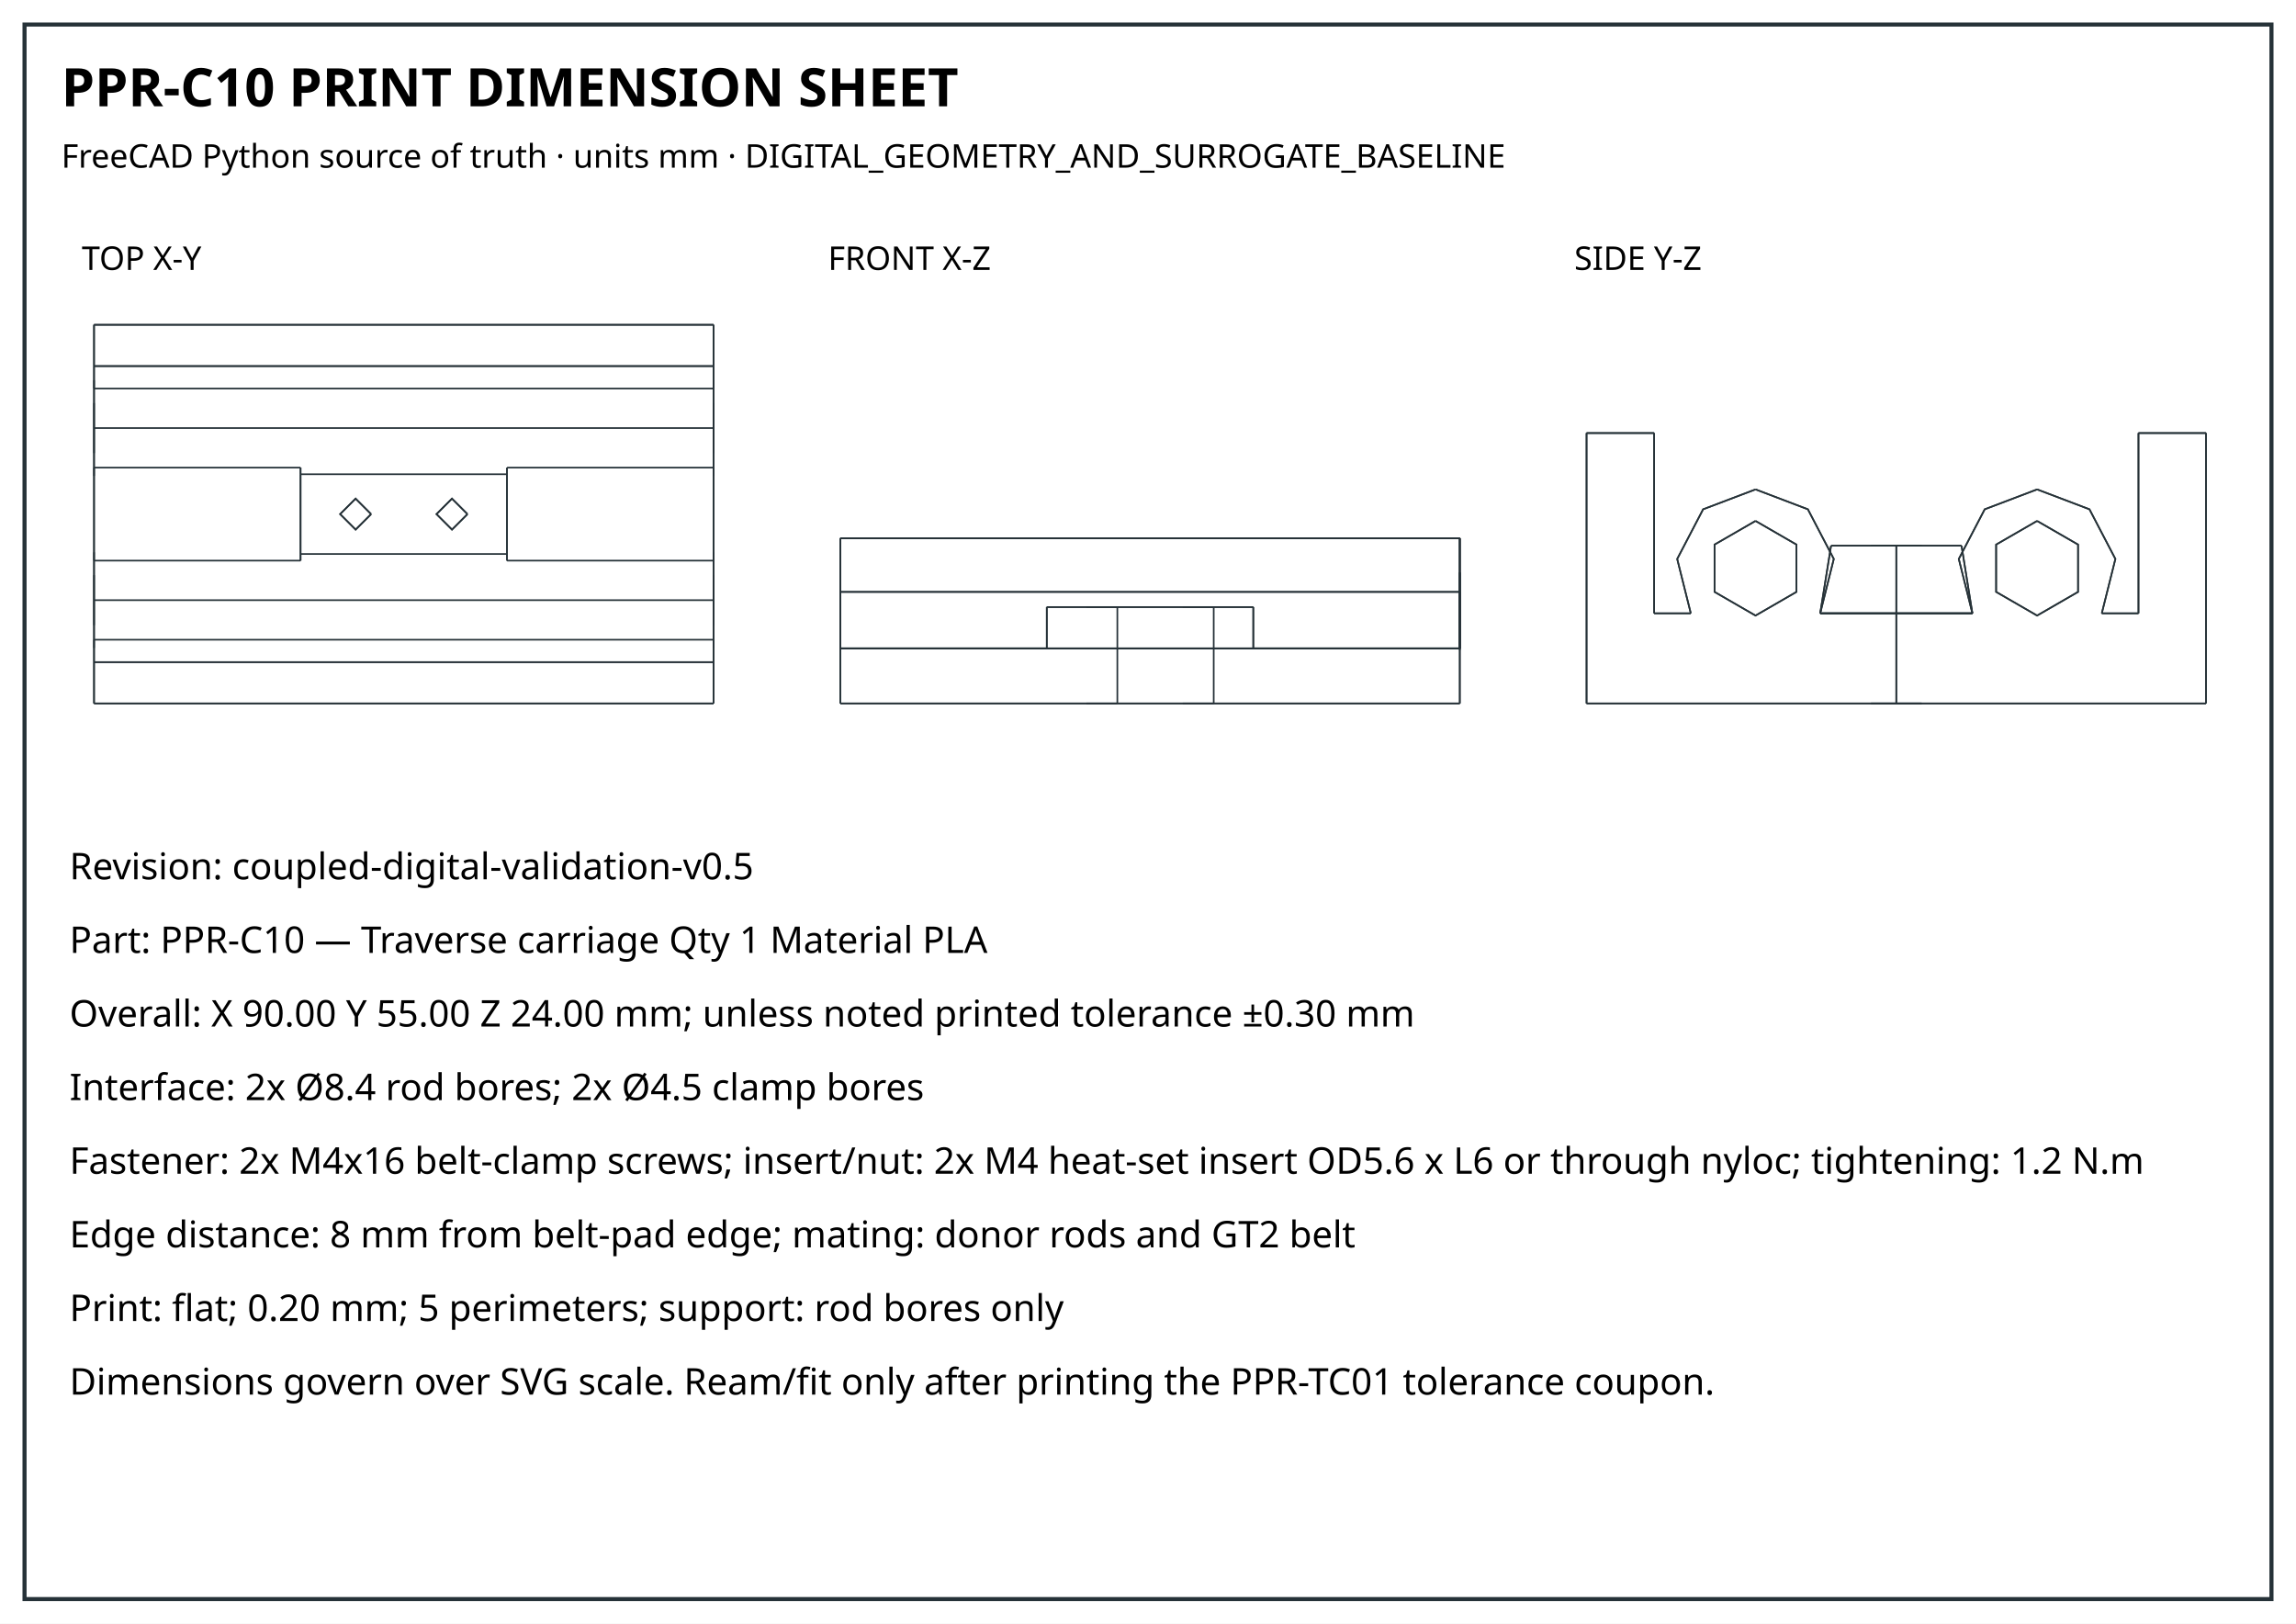
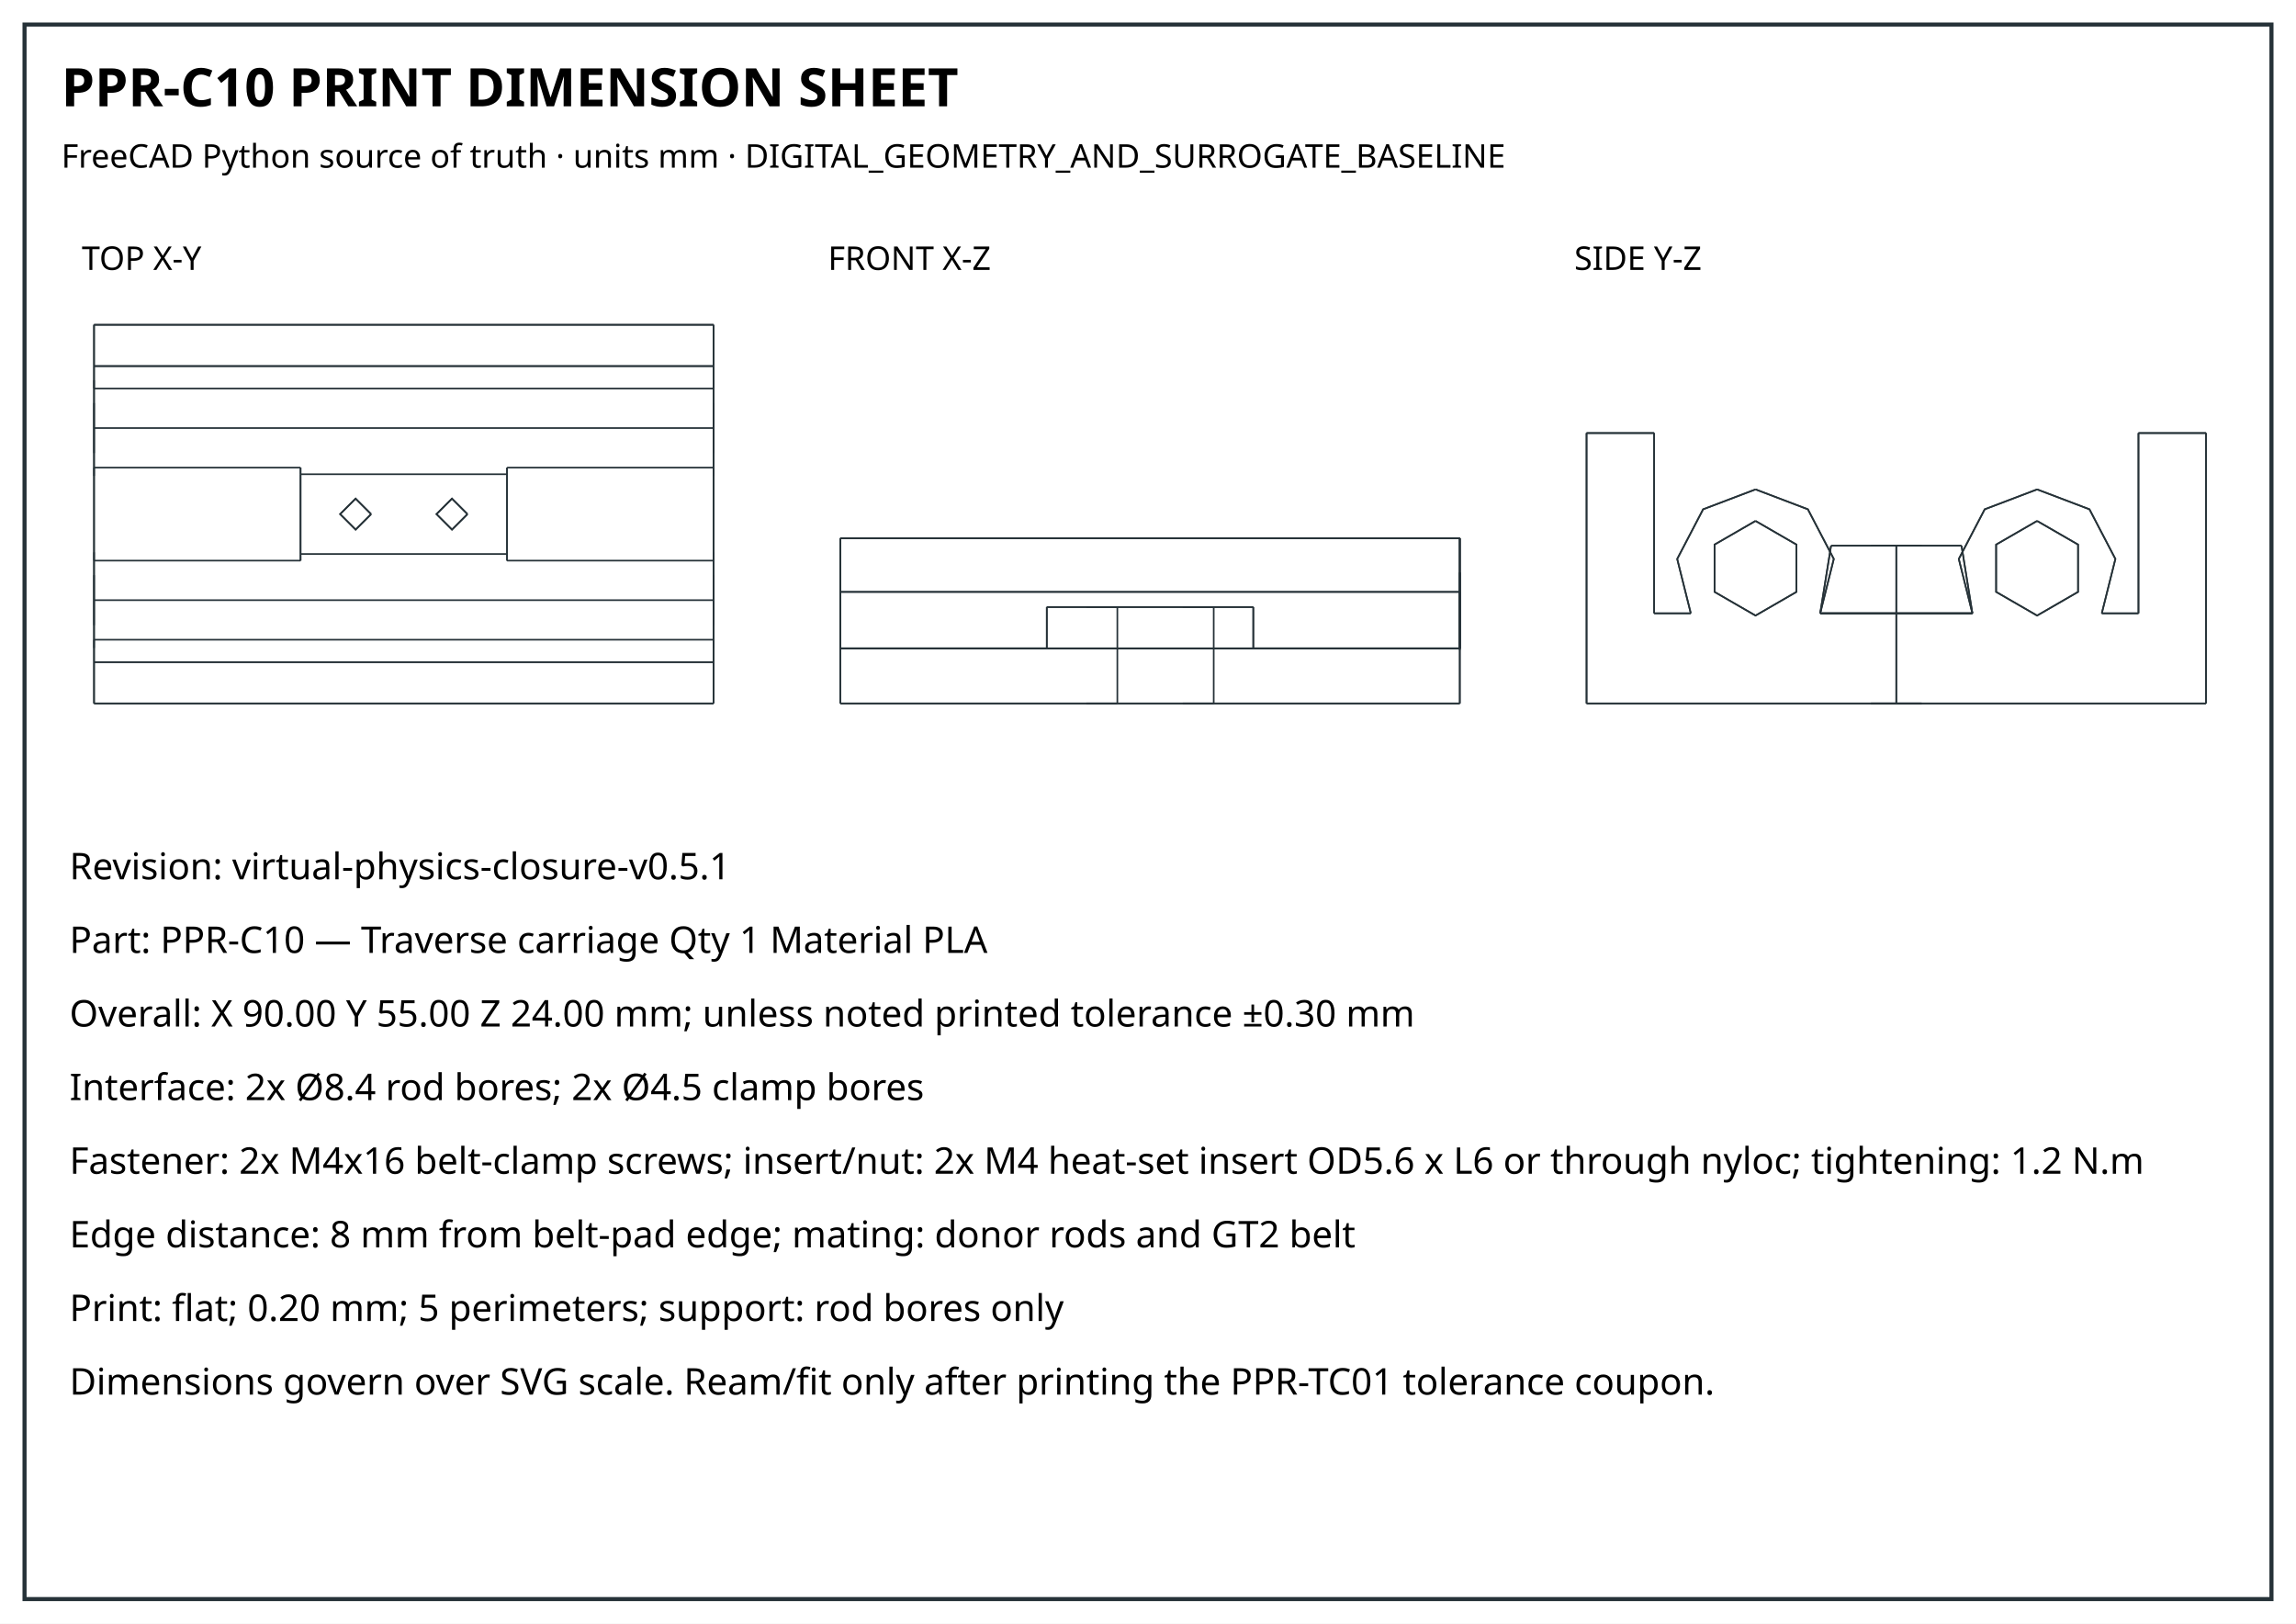
<svg xmlns="http://www.w3.org/2000/svg" width="1123" height="794" viewBox="0 0 1123 794">
  <rect width="1123" height="794" fill="white" />
  <rect x="12" y="12" width="1099" height="770" fill="none" stroke="#263238" stroke-width="2" />
  <text x="30" y="52" font-size="26" font-family="sans-serif" font-weight="bold">PPR-C10 PRINT DIMENSION SHEET</text>
  <text x="30" y="82" font-size="16" font-family="sans-serif">FreeCAD Python source of truth · units mm · DIGITAL_GEOMETRY_AND_SURROGATE_BASELINE</text>
  <g font-family="sans-serif">
    <text x="40" y="132" font-size="16">TOP X-Y</text>
    <polyline points="46.00,323.80 46.00,312.84" fill="none" stroke="#263238" stroke-width="0.8" />
    <polyline points="46.00,312.84 349.00,312.84" fill="none" stroke="#263238" stroke-width="0.8" />
    <polyline points="349.00,323.80 349.00,312.84" fill="none" stroke="#263238" stroke-width="0.8" />
    <polyline points="349.00,323.80 46.00,323.80" fill="none" stroke="#263238" stroke-width="0.8" />
    <polyline points="46.00,344.00 46.00,344.00" fill="none" stroke="#263238" stroke-width="0.8" />
    <polyline points="46.00,344.00 46.00,158.83" fill="none" stroke="#263238" stroke-width="0.8" />
    <polyline points="46.00,344.00 46.00,323.80" fill="none" stroke="#263238" stroke-width="0.8" />
    <polyline points="46.00,158.83 46.00,158.83" fill="none" stroke="#263238" stroke-width="0.8" />
    <polyline points="46.00,323.80 46.00,323.80" fill="none" stroke="#263238" stroke-width="0.8" />
    <polyline points="46.00,179.03 46.00,158.83" fill="none" stroke="#263238" stroke-width="0.8" />
    <polyline points="46.00,179.03 46.00,179.03" fill="none" stroke="#263238" stroke-width="0.8" />
    <polyline points="46.00,293.50 46.00,309.15 46.00,316.90 46.00,312.84" fill="none" stroke="#263238" stroke-width="0.8" />
    <polyline points="46.00,189.99 46.00,179.03" fill="none" stroke="#263238" stroke-width="0.8" />
    <polyline points="46.00,274.16 46.00,270.10 46.00,277.85 46.00,293.50" fill="none" stroke="#263238" stroke-width="0.8" />
    <polyline points="46.00,189.99 46.00,185.93 46.00,193.68 46.00,209.33" fill="none" stroke="#263238" stroke-width="0.8" />
    <polyline points="46.00,274.16 46.00,228.67" fill="none" stroke="#263238" stroke-width="0.8" />
    <polyline points="46.00,209.33 46.00,224.98 46.00,232.74 46.00,228.67" fill="none" stroke="#263238" stroke-width="0.8" />
    <polyline points="46.00,209.33 46.00,221.58 46.00,221.58 46.00,209.33 46.00,197.09 46.00,197.09 46.00,209.33" fill="none" stroke="#263238" stroke-width="0.8" />
    <polyline points="46.00,293.50 46.00,305.75 46.00,305.75 46.00,293.50 46.00,281.25 46.00,281.25 46.00,293.50" fill="none" stroke="#263238" stroke-width="0.8" />
    <polyline points="349.00,274.16 349.00,270.10 349.00,277.85 349.00,293.50" fill="none" stroke="#263238" stroke-width="0.8" />
    <polyline points="248.00,274.16 349.00,274.16" fill="none" stroke="#263238" stroke-width="0.8" />
    <polyline points="248.00,274.16 248.00,270.92" fill="none" stroke="#263238" stroke-width="0.8" />
    <polyline points="147.00,270.92 248.00,270.92" fill="none" stroke="#263238" stroke-width="0.8" />
    <polyline points="147.00,274.16 147.00,270.92" fill="none" stroke="#263238" stroke-width="0.8" />
    <polyline points="46.00,274.16 147.00,274.16" fill="none" stroke="#263238" stroke-width="0.8" />
    <polyline points="349.00,293.50 349.00,309.15 349.00,316.90 349.00,312.84" fill="none" stroke="#263238" stroke-width="0.8" />
    <polyline points="349.00,344.00 349.00,344.00" fill="none" stroke="#263238" stroke-width="0.8" />
    <polyline points="349.00,344.00 349.00,158.83" fill="none" stroke="#263238" stroke-width="0.8" />
    <polyline points="349.00,344.00 349.00,323.80" fill="none" stroke="#263238" stroke-width="0.8" />
    <polyline points="349.00,158.83 349.00,158.83" fill="none" stroke="#263238" stroke-width="0.8" />
    <polyline points="349.00,323.80 349.00,323.80" fill="none" stroke="#263238" stroke-width="0.8" />
    <polyline points="349.00,179.03 349.00,158.83" fill="none" stroke="#263238" stroke-width="0.8" />
    <polyline points="349.00,179.03 349.00,179.03" fill="none" stroke="#263238" stroke-width="0.8" />
    <polyline points="349.00,189.99 349.00,179.03" fill="none" stroke="#263238" stroke-width="0.8" />
    <polyline points="349.00,189.99 349.00,185.93 349.00,193.68 349.00,209.33" fill="none" stroke="#263238" stroke-width="0.8" />
    <polyline points="349.00,274.16 349.00,228.67" fill="none" stroke="#263238" stroke-width="0.8" />
    <polyline points="349.00,209.33 349.00,224.98 349.00,232.74 349.00,228.67" fill="none" stroke="#263238" stroke-width="0.8" />
    <polyline points="349.00,209.33 349.00,221.58 349.00,221.58 349.00,209.33 349.00,197.09 349.00,197.09 349.00,209.33" fill="none" stroke="#263238" stroke-width="0.8" />
    <polyline points="349.00,293.50 349.00,305.75 349.00,305.75 349.00,293.50 349.00,281.25 349.00,281.25 349.00,293.50" fill="none" stroke="#263238" stroke-width="0.8" />
    <polyline points="46.00,323.80 349.00,323.80" fill="none" stroke="#263238" stroke-width="0.8" />
    <polyline points="46.00,344.00 349.00,344.00" fill="none" stroke="#263238" stroke-width="0.8" />
    <polyline points="46.00,344.00 349.00,344.00" fill="none" stroke="#263238" stroke-width="0.8" />
    <polyline points="46.00,158.83 349.00,158.83" fill="none" stroke="#263238" stroke-width="0.8" />
    <polyline points="181.51,251.42 173.93,243.84 166.36,251.42 173.93,258.99 181.51,251.42" fill="none" stroke="#263238" stroke-width="0.8" />
    <polyline points="228.64,251.42 221.07,243.84 213.49,251.42 221.07,258.99 228.64,251.42" fill="none" stroke="#263238" stroke-width="0.8" />
    <polyline points="46.00,158.83 349.00,158.83" fill="none" stroke="#263238" stroke-width="0.8" />
    <polyline points="46.00,179.03 349.00,179.03" fill="none" stroke="#263238" stroke-width="0.8" />
    <polyline points="349.00,179.03 46.00,179.03" fill="none" stroke="#263238" stroke-width="0.8" />
    <polyline points="46.00,189.99 349.00,189.99" fill="none" stroke="#263238" stroke-width="0.8" />
    <polyline points="46.00,228.67 147.00,228.67" fill="none" stroke="#263238" stroke-width="0.8" />
    <polyline points="147.00,231.92 147.00,228.67" fill="none" stroke="#263238" stroke-width="0.8" />
    <polyline points="147.00,231.92 248.00,231.92" fill="none" stroke="#263238" stroke-width="0.8" />
    <polyline points="248.00,231.92 248.00,228.67" fill="none" stroke="#263238" stroke-width="0.8" />
    <polyline points="248.00,228.67 349.00,228.67" fill="none" stroke="#263238" stroke-width="0.8" />
    <polyline points="147.00,274.16 147.00,228.67" fill="none" stroke="#263238" stroke-width="0.8" />
    <polyline points="46.00,209.33 349.00,209.33" fill="none" stroke="#263238" stroke-width="0.8" />
    <polyline points="46.00,293.50 349.00,293.50" fill="none" stroke="#263238" stroke-width="0.8" />
    <polyline points="248.00,274.16 248.00,228.67" fill="none" stroke="#263238" stroke-width="0.8" />
    <polyline points="248.00,270.92 248.00,231.92" fill="none" stroke="#263238" stroke-width="0.8" />
    <polyline points="147.00,270.92 147.00,231.92" fill="none" stroke="#263238" stroke-width="0.8" />
    <polyline points="181.51,251.42 173.93,243.84 166.36,251.42 173.93,258.99 181.51,251.42" fill="none" stroke="#263238" stroke-width="0.8" />
    <polyline points="228.64,251.42 221.07,243.84 213.49,251.42 221.07,258.99 228.64,251.42" fill="none" stroke="#263238" stroke-width="0.8" />
    <polyline points="181.51,251.42 181.51,251.42" fill="none" stroke="#263238" stroke-width="0.8" />
    <polyline points="228.64,251.42 228.64,251.42" fill="none" stroke="#263238" stroke-width="0.8" />
    <text x="405" y="132" font-size="16">FRONT X-Z</text>
    <polyline points="411.00,317.07 411.00,317.07" fill="none" stroke="#263238" stroke-width="0.8" />
    <polyline points="411.00,317.07 714.00,317.07" fill="none" stroke="#263238" stroke-width="0.8" />
    <polyline points="714.00,317.07 714.00,317.07" fill="none" stroke="#263238" stroke-width="0.8" />
    <polyline points="714.00,317.07 411.00,317.07" fill="none" stroke="#263238" stroke-width="0.8" />
    <polyline points="411.00,344.00 411.00,263.20" fill="none" stroke="#263238" stroke-width="0.8" />
    <polyline points="411.00,344.00 411.00,344.00" fill="none" stroke="#263238" stroke-width="0.8" />
    <polyline points="411.00,263.20 411.00,263.20" fill="none" stroke="#263238" stroke-width="0.8" />
    <polyline points="411.00,344.00 411.00,263.20" fill="none" stroke="#263238" stroke-width="0.8" />
    <polyline points="411.00,317.07 411.00,263.20" fill="none" stroke="#263238" stroke-width="0.8" />
    <polyline points="411.00,263.20 411.00,263.20" fill="none" stroke="#263238" stroke-width="0.8" />
    <polyline points="411.00,317.07 411.00,263.20" fill="none" stroke="#263238" stroke-width="0.8" />
    <polyline points="411.00,280.03 411.00,285.98 411.00,300.82 411.00,317.07" fill="none" stroke="#263238" stroke-width="0.8" />
    <polyline points="411.00,317.07 411.00,317.07" fill="none" stroke="#263238" stroke-width="0.8" />
    <polyline points="411.00,317.07 411.00,300.82 411.00,285.98 411.00,280.03" fill="none" stroke="#263238" stroke-width="0.8" />
    <polyline points="411.00,317.07 411.00,300.82 411.00,285.98 411.00,280.03" fill="none" stroke="#263238" stroke-width="0.8" />
    <polyline points="411.00,317.07 411.00,317.07" fill="none" stroke="#263238" stroke-width="0.8" />
    <polyline points="411.00,280.03 411.00,285.98 411.00,300.82 411.00,317.07" fill="none" stroke="#263238" stroke-width="0.8" />
    <polyline points="411.00,289.46 411.00,296.53 411.00,310.67 411.00,317.74 411.00,310.67 411.00,296.53 411.00,289.46" fill="none" stroke="#263238" stroke-width="0.8" />
    <polyline points="411.00,289.46 411.00,296.53 411.00,310.67 411.00,317.74 411.00,310.67 411.00,296.53 411.00,289.46" fill="none" stroke="#263238" stroke-width="0.8" />
    <polyline points="714.00,317.07 714.00,300.82 714.00,285.98 714.00,280.03" fill="none" stroke="#263238" stroke-width="0.8" />
    <polyline points="613.00,317.07 714.00,317.07" fill="none" stroke="#263238" stroke-width="0.8" />
    <polyline points="613.00,317.07 613.00,296.87" fill="none" stroke="#263238" stroke-width="0.8" />
    <polyline points="512.00,296.87 613.00,296.87" fill="none" stroke="#263238" stroke-width="0.8" />
    <polyline points="512.00,317.07 512.00,296.87" fill="none" stroke="#263238" stroke-width="0.8" />
    <polyline points="411.00,317.07 512.00,317.07" fill="none" stroke="#263238" stroke-width="0.8" />
    <polyline points="714.00,280.03 714.00,285.98 714.00,300.82 714.00,317.07" fill="none" stroke="#263238" stroke-width="0.8" />
    <polyline points="714.00,344.00 714.00,263.20" fill="none" stroke="#263238" stroke-width="0.8" />
    <polyline points="714.00,344.00 714.00,344.00" fill="none" stroke="#263238" stroke-width="0.8" />
    <polyline points="714.00,263.20 714.00,263.20" fill="none" stroke="#263238" stroke-width="0.8" />
    <polyline points="714.00,344.00 714.00,263.20" fill="none" stroke="#263238" stroke-width="0.8" />
    <polyline points="714.00,317.07 714.00,263.20" fill="none" stroke="#263238" stroke-width="0.8" />
    <polyline points="714.00,263.20 714.00,263.20" fill="none" stroke="#263238" stroke-width="0.8" />
    <polyline points="714.00,317.07 714.00,263.20" fill="none" stroke="#263238" stroke-width="0.8" />
    <polyline points="714.00,317.07 714.00,317.07" fill="none" stroke="#263238" stroke-width="0.8" />
    <polyline points="714.00,317.07 714.00,300.82 714.00,285.98 714.00,280.03" fill="none" stroke="#263238" stroke-width="0.8" />
    <polyline points="714.00,317.07 714.00,317.07" fill="none" stroke="#263238" stroke-width="0.8" />
    <polyline points="714.00,280.03 714.00,285.98 714.00,300.82 714.00,317.07" fill="none" stroke="#263238" stroke-width="0.8" />
    <polyline points="714.00,289.46 714.00,296.53 714.00,310.67 714.00,317.74 714.00,310.67 714.00,296.53 714.00,289.46" fill="none" stroke="#263238" stroke-width="0.8" />
    <polyline points="714.00,289.46 714.00,296.53 714.00,310.67 714.00,317.74 714.00,310.67 714.00,296.53 714.00,289.46" fill="none" stroke="#263238" stroke-width="0.8" />
    <polyline points="411.00,263.20 714.00,263.20" fill="none" stroke="#263238" stroke-width="0.8" />
    <polyline points="411.00,263.20 714.00,263.20" fill="none" stroke="#263238" stroke-width="0.8" />
    <polyline points="411.00,344.00 714.00,344.00" fill="none" stroke="#263238" stroke-width="0.8" />
    <polyline points="411.00,344.00 714.00,344.00" fill="none" stroke="#263238" stroke-width="0.8" />
    <polyline points="546.51,344.00 538.93,344.00 531.36,344.00 538.93,344.00 546.51,344.00" fill="none" stroke="#263238" stroke-width="0.8" />
    <polyline points="593.64,344.00 586.07,344.00 578.49,344.00 586.07,344.00 593.64,344.00" fill="none" stroke="#263238" stroke-width="0.8" />
    <polyline points="411.00,263.20 714.00,263.20" fill="none" stroke="#263238" stroke-width="0.8" />
    <polyline points="411.00,263.20 714.00,263.20" fill="none" stroke="#263238" stroke-width="0.8" />
    <polyline points="714.00,317.07 411.00,317.07" fill="none" stroke="#263238" stroke-width="0.8" />
    <polyline points="411.00,317.07 714.00,317.07" fill="none" stroke="#263238" stroke-width="0.8" />
    <polyline points="411.00,317.07 512.00,317.07" fill="none" stroke="#263238" stroke-width="0.8" />
    <polyline points="512.00,296.87 512.00,317.07" fill="none" stroke="#263238" stroke-width="0.8" />
    <polyline points="512.00,296.87 613.00,296.87" fill="none" stroke="#263238" stroke-width="0.8" />
    <polyline points="613.00,296.87 613.00,317.07" fill="none" stroke="#263238" stroke-width="0.8" />
    <polyline points="613.00,317.07 714.00,317.07" fill="none" stroke="#263238" stroke-width="0.8" />
    <polyline points="512.00,317.07 512.00,317.07" fill="none" stroke="#263238" stroke-width="0.8" />
    <polyline points="411.00,289.46 714.00,289.46" fill="none" stroke="#263238" stroke-width="0.8" />
    <polyline points="411.00,289.46 714.00,289.46" fill="none" stroke="#263238" stroke-width="0.8" />
    <polyline points="613.00,317.07 613.00,317.07" fill="none" stroke="#263238" stroke-width="0.8" />
    <polyline points="613.00,296.87 613.00,296.87" fill="none" stroke="#263238" stroke-width="0.8" />
    <polyline points="512.00,296.87 512.00,296.87" fill="none" stroke="#263238" stroke-width="0.8" />
    <polyline points="546.51,296.87 538.93,296.87 531.36,296.87 538.93,296.87 546.51,296.87" fill="none" stroke="#263238" stroke-width="0.8" />
    <polyline points="593.64,296.87 586.07,296.87 578.49,296.87 586.07,296.87 593.64,296.87" fill="none" stroke="#263238" stroke-width="0.8" />
    <polyline points="546.51,344.00 546.51,296.87" fill="none" stroke="#263238" stroke-width="0.8" />
    <polyline points="593.64,344.00 593.64,296.87" fill="none" stroke="#263238" stroke-width="0.8" />
    <text x="770" y="132" font-size="16">SIDE Y-Z</text>
    <polyline points="809.05,299.93 826.99,299.93" fill="none" stroke="#263238" stroke-width="0.8" />
    <polyline points="826.99,299.93 826.99,299.93" fill="none" stroke="#263238" stroke-width="0.8" />
    <polyline points="809.05,299.93 826.99,299.93" fill="none" stroke="#263238" stroke-width="0.8" />
    <polyline points="809.05,299.93 809.05,299.93" fill="none" stroke="#263238" stroke-width="0.8" />
    <polyline points="776.00,344.00 776.00,211.78" fill="none" stroke="#263238" stroke-width="0.8" />
    <polyline points="776.00,344.00 1079.00,344.00" fill="none" stroke="#263238" stroke-width="0.8" />
    <polyline points="776.00,211.78 809.05,211.78" fill="none" stroke="#263238" stroke-width="0.8" />
    <polyline points="1079.00,344.00 1079.00,211.78" fill="none" stroke="#263238" stroke-width="0.8" />
    <polyline points="809.05,299.93 809.05,211.78" fill="none" stroke="#263238" stroke-width="0.8" />
    <polyline points="1045.95,211.78 1079.00,211.78" fill="none" stroke="#263238" stroke-width="0.8" />
    <polyline points="1045.95,299.93 1045.95,211.78" fill="none" stroke="#263238" stroke-width="0.8" />
    <polyline points="858.64,239.33 833.02,249.06 820.34,273.35 826.99,299.93" fill="none" stroke="#263238" stroke-width="0.8" />
    <polyline points="1028.01,299.93 1045.95,299.93" fill="none" stroke="#263238" stroke-width="0.8" />
    <polyline points="890.28,299.93 896.93,273.35 884.25,249.06 858.64,239.33" fill="none" stroke="#263238" stroke-width="0.8" />
    <polyline points="1028.01,299.93 1034.66,273.35 1021.98,249.06 996.36,239.33" fill="none" stroke="#263238" stroke-width="0.8" />
    <polyline points="890.28,299.93 964.72,299.93" fill="none" stroke="#263238" stroke-width="0.8" />
    <polyline points="996.36,239.33 970.75,249.06 958.07,273.35 964.72,299.93" fill="none" stroke="#263238" stroke-width="0.8" />
    <polyline points="996.36,254.75 976.33,266.32 976.33,289.46 996.36,301.03 1016.40,289.46 1016.40,266.32 996.36,254.75" fill="none" stroke="#263238" stroke-width="0.8" />
    <polyline points="858.64,254.75 838.60,266.32 838.60,289.46 858.64,301.03 878.67,289.46 878.67,266.32 858.64,254.75" fill="none" stroke="#263238" stroke-width="0.8" />
    <polyline points="890.28,299.93 896.93,273.35 884.25,249.06 858.64,239.33" fill="none" stroke="#263238" stroke-width="0.8" />
    <polyline points="890.28,299.93 890.28,299.93" fill="none" stroke="#263238" stroke-width="0.8" />
    <polyline points="890.28,299.93 895.59,266.87" fill="none" stroke="#263238" stroke-width="0.8" />
    <polyline points="895.59,266.87 895.59,266.87" fill="none" stroke="#263238" stroke-width="0.8" />
    <polyline points="890.28,299.93 895.59,266.87" fill="none" stroke="#263238" stroke-width="0.8" />
    <polyline points="890.28,299.93 890.28,299.93" fill="none" stroke="#263238" stroke-width="0.8" />
    <polyline points="858.64,239.33 833.02,249.06 820.34,273.35 826.99,299.93" fill="none" stroke="#263238" stroke-width="0.8" />
    <polyline points="776.00,344.00 776.00,211.78" fill="none" stroke="#263238" stroke-width="0.8" />
    <polyline points="776.00,344.00 1079.00,344.00" fill="none" stroke="#263238" stroke-width="0.8" />
    <polyline points="776.00,211.78 809.05,211.78" fill="none" stroke="#263238" stroke-width="0.8" />
    <polyline points="1079.00,344.00 1079.00,211.78" fill="none" stroke="#263238" stroke-width="0.8" />
    <polyline points="809.05,299.93 809.05,211.78" fill="none" stroke="#263238" stroke-width="0.8" />
    <polyline points="1045.95,211.78 1079.00,211.78" fill="none" stroke="#263238" stroke-width="0.8" />
    <polyline points="1045.95,299.93 1045.95,211.78" fill="none" stroke="#263238" stroke-width="0.8" />
    <polyline points="1028.01,299.93 1045.95,299.93" fill="none" stroke="#263238" stroke-width="0.8" />
    <polyline points="1028.01,299.93 1034.66,273.35 1021.98,249.06 996.36,239.33" fill="none" stroke="#263238" stroke-width="0.8" />
    <polyline points="890.28,299.93 964.72,299.93" fill="none" stroke="#263238" stroke-width="0.8" />
    <polyline points="996.36,239.33 970.75,249.06 958.07,273.35 964.72,299.93" fill="none" stroke="#263238" stroke-width="0.8" />
    <polyline points="996.36,254.75 976.33,266.32 976.33,289.46 996.36,301.03 1016.40,289.46 1016.40,266.32 996.36,254.75" fill="none" stroke="#263238" stroke-width="0.8" />
    <polyline points="858.64,254.75 838.60,266.32 838.60,289.46 858.64,301.03 878.67,289.46 878.67,266.32 858.64,254.75" fill="none" stroke="#263238" stroke-width="0.8" />
    <polyline points="809.05,211.78 809.05,211.78" fill="none" stroke="#263238" stroke-width="0.8" />
    <polyline points="776.00,211.78 776.00,211.78" fill="none" stroke="#263238" stroke-width="0.8" />
    <polyline points="776.00,344.00 776.00,344.00" fill="none" stroke="#263238" stroke-width="0.8" />
    <polyline points="1079.00,344.00 1079.00,344.00" fill="none" stroke="#263238" stroke-width="0.8" />
    <polyline points="927.50,344.00 939.90,344.00 927.50,344.00 915.10,344.00 927.50,344.00" fill="none" stroke="#263238" stroke-width="0.8" />
    <polyline points="927.50,344.00 939.90,344.00 927.50,344.00 915.10,344.00 927.50,344.00" fill="none" stroke="#263238" stroke-width="0.8" />
    <polyline points="1079.00,211.78 1079.00,211.78" fill="none" stroke="#263238" stroke-width="0.8" />
    <polyline points="1045.95,211.78 1045.95,211.78" fill="none" stroke="#263238" stroke-width="0.8" />
    <polyline points="1045.95,299.93 1045.95,299.93" fill="none" stroke="#263238" stroke-width="0.8" />
    <polyline points="1028.01,299.93 1028.01,299.93" fill="none" stroke="#263238" stroke-width="0.8" />
    <polyline points="964.72,299.93 964.72,299.93" fill="none" stroke="#263238" stroke-width="0.8" />
    <polyline points="959.41,266.87 964.72,299.93" fill="none" stroke="#263238" stroke-width="0.8" />
    <polyline points="959.41,266.87 959.41,266.87" fill="none" stroke="#263238" stroke-width="0.8" />
    <polyline points="959.41,266.87 964.72,299.93" fill="none" stroke="#263238" stroke-width="0.8" />
    <polyline points="964.72,299.93 964.72,299.93" fill="none" stroke="#263238" stroke-width="0.8" />
    <polyline points="890.28,299.93 964.72,299.93" fill="none" stroke="#263238" stroke-width="0.8" />
    <polyline points="996.36,254.75 996.36,254.75" fill="none" stroke="#263238" stroke-width="0.8" />
    <polyline points="858.64,254.75 858.64,254.75" fill="none" stroke="#263238" stroke-width="0.8" />
    <polyline points="890.28,299.93 964.72,299.93" fill="none" stroke="#263238" stroke-width="0.8" />
    <polyline points="895.59,266.87 959.41,266.87" fill="none" stroke="#263238" stroke-width="0.8" />
    <polyline points="895.59,266.87 959.41,266.87" fill="none" stroke="#263238" stroke-width="0.8" />
    <polyline points="927.50,266.87 939.90,266.87 927.50,266.87 915.10,266.87 927.50,266.87" fill="none" stroke="#263238" stroke-width="0.8" />
    <polyline points="927.50,266.87 939.90,266.87 927.50,266.87 915.10,266.87 927.50,266.87" fill="none" stroke="#263238" stroke-width="0.8" />
    <polyline points="927.50,344.00 927.50,266.87" fill="none" stroke="#263238" stroke-width="0.8" />
    <polyline points="927.50,344.00 927.50,266.87" fill="none" stroke="#263238" stroke-width="0.8" />
-     <text x="34" y="430" font-size="18">Revision: coupled-digital-validation-v0.5</text>
+     <text x="34" y="430" font-size="18">Revision: virtual-physics-closure-v0.5.1</text>
    <text x="34" y="466" font-size="18">Part: PPR-C10 — Traverse carriage  Qty 1  Material PLA</text>
    <text x="34" y="502" font-size="18">Overall: X 90.00  Y 55.00  Z 24.00 mm; unless noted printed tolerance ±0.30 mm</text>
    <text x="34" y="538" font-size="18">Interface: 2x Ø8.4 rod bores; 2x Ø4.5 clamp bores</text>
    <text x="34" y="574" font-size="18">Fastener: 2x M4x16 belt-clamp screws; insert/nut: 2x M4 heat-set insert OD5.6 x L6 or through nyloc; tightening: 1.2 N.m</text>
    <text x="34" y="610" font-size="18">Edge distance: 8 mm from belt-pad edge; mating: donor rods and GT2 belt</text>
    <text x="34" y="646" font-size="18">Print: flat; 0.20 mm; 5 perimeters; support: rod bores only</text>
    <text x="34" y="682" font-size="18">Dimensions govern over SVG scale. Ream/fit only after printing the PPR-TC01 tolerance coupon.</text>
  </g>
</svg>
